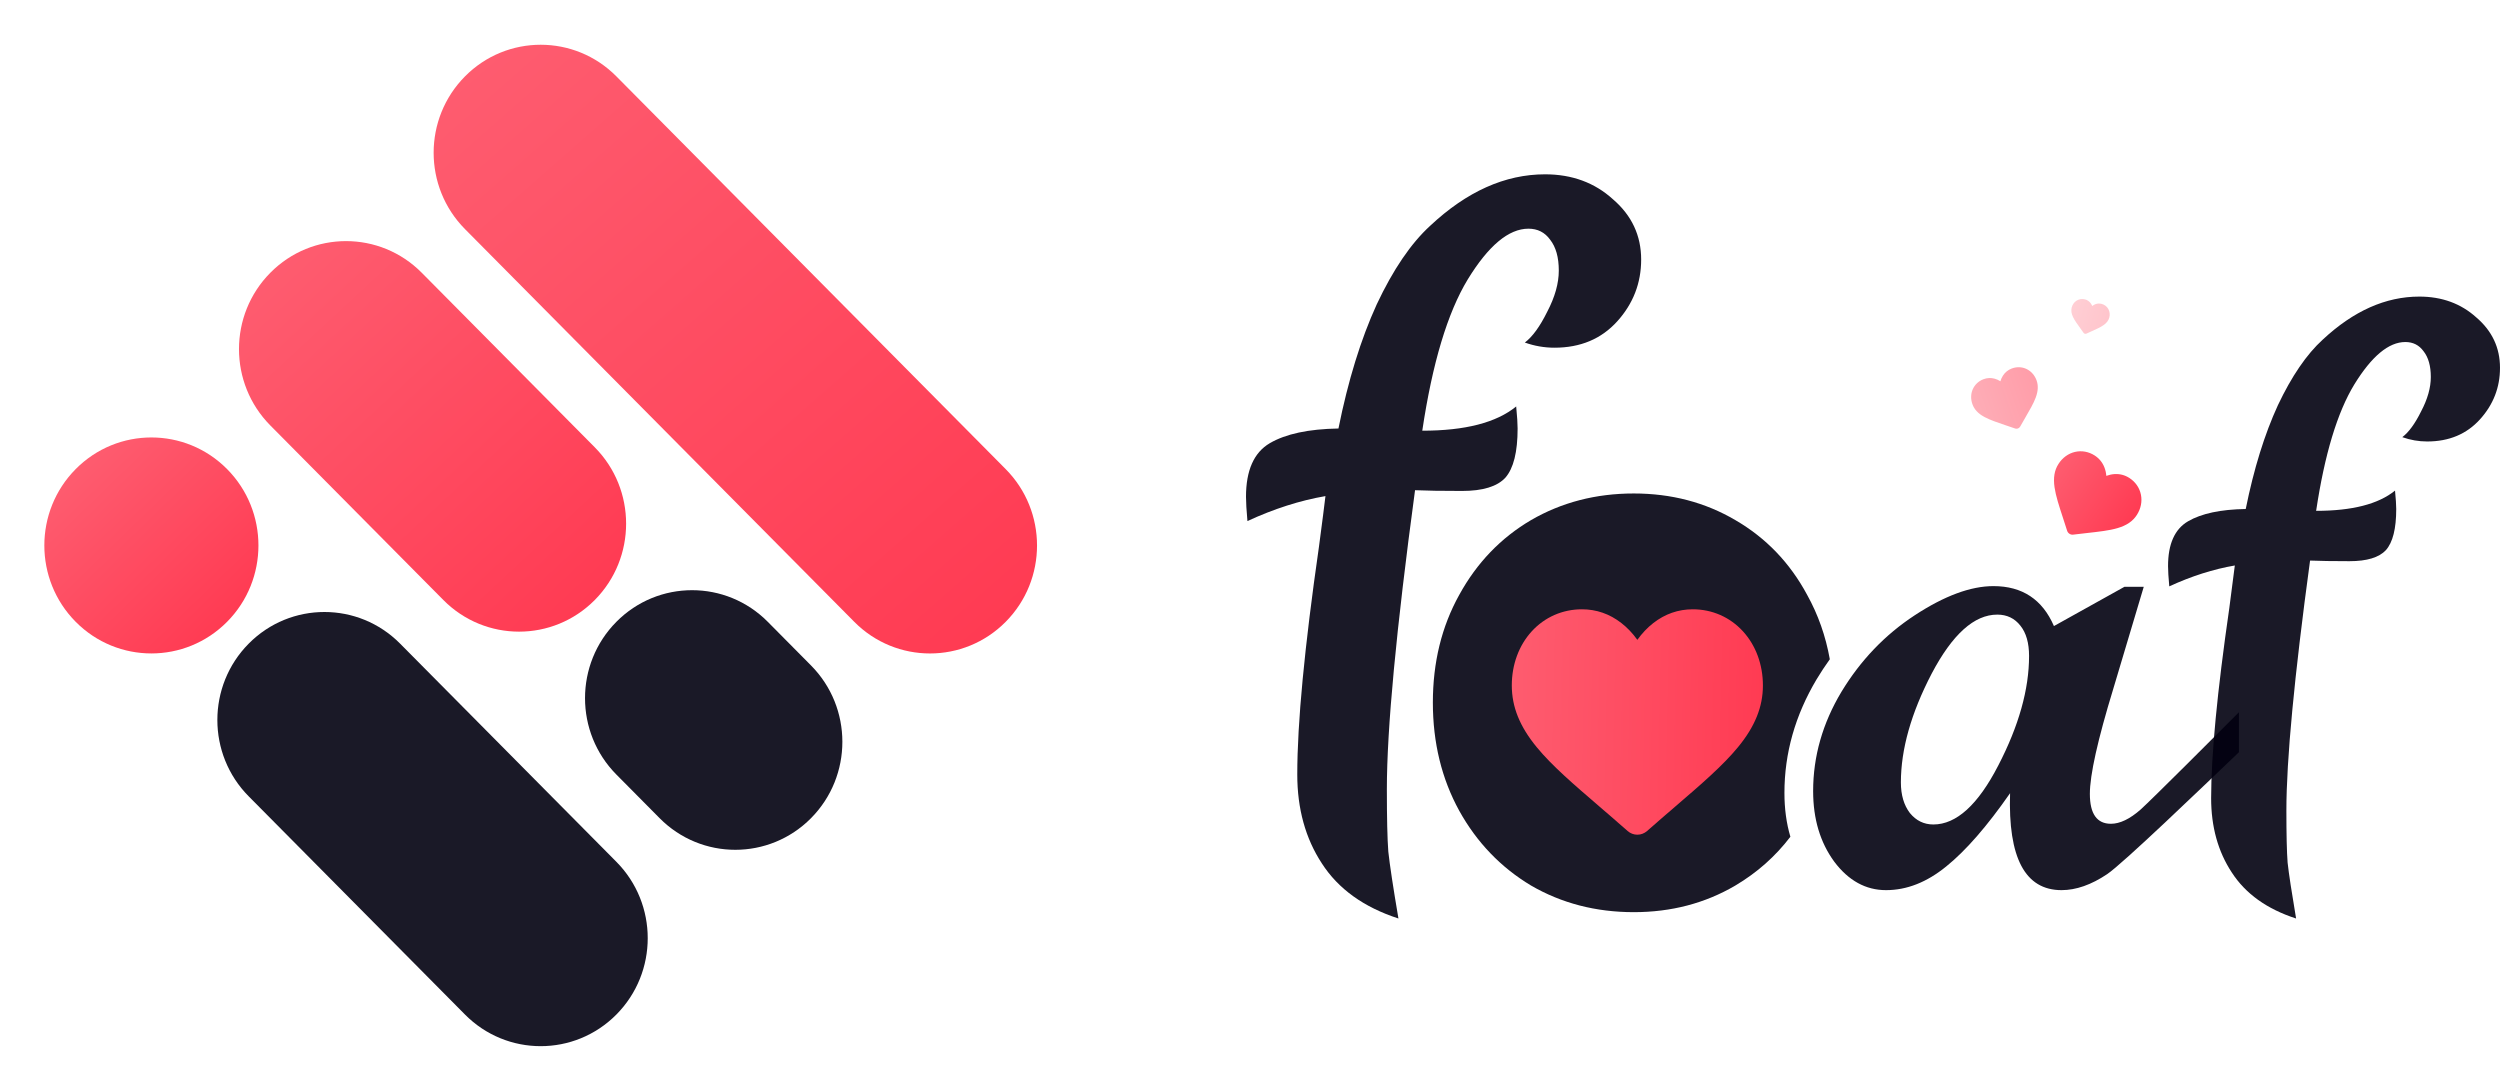
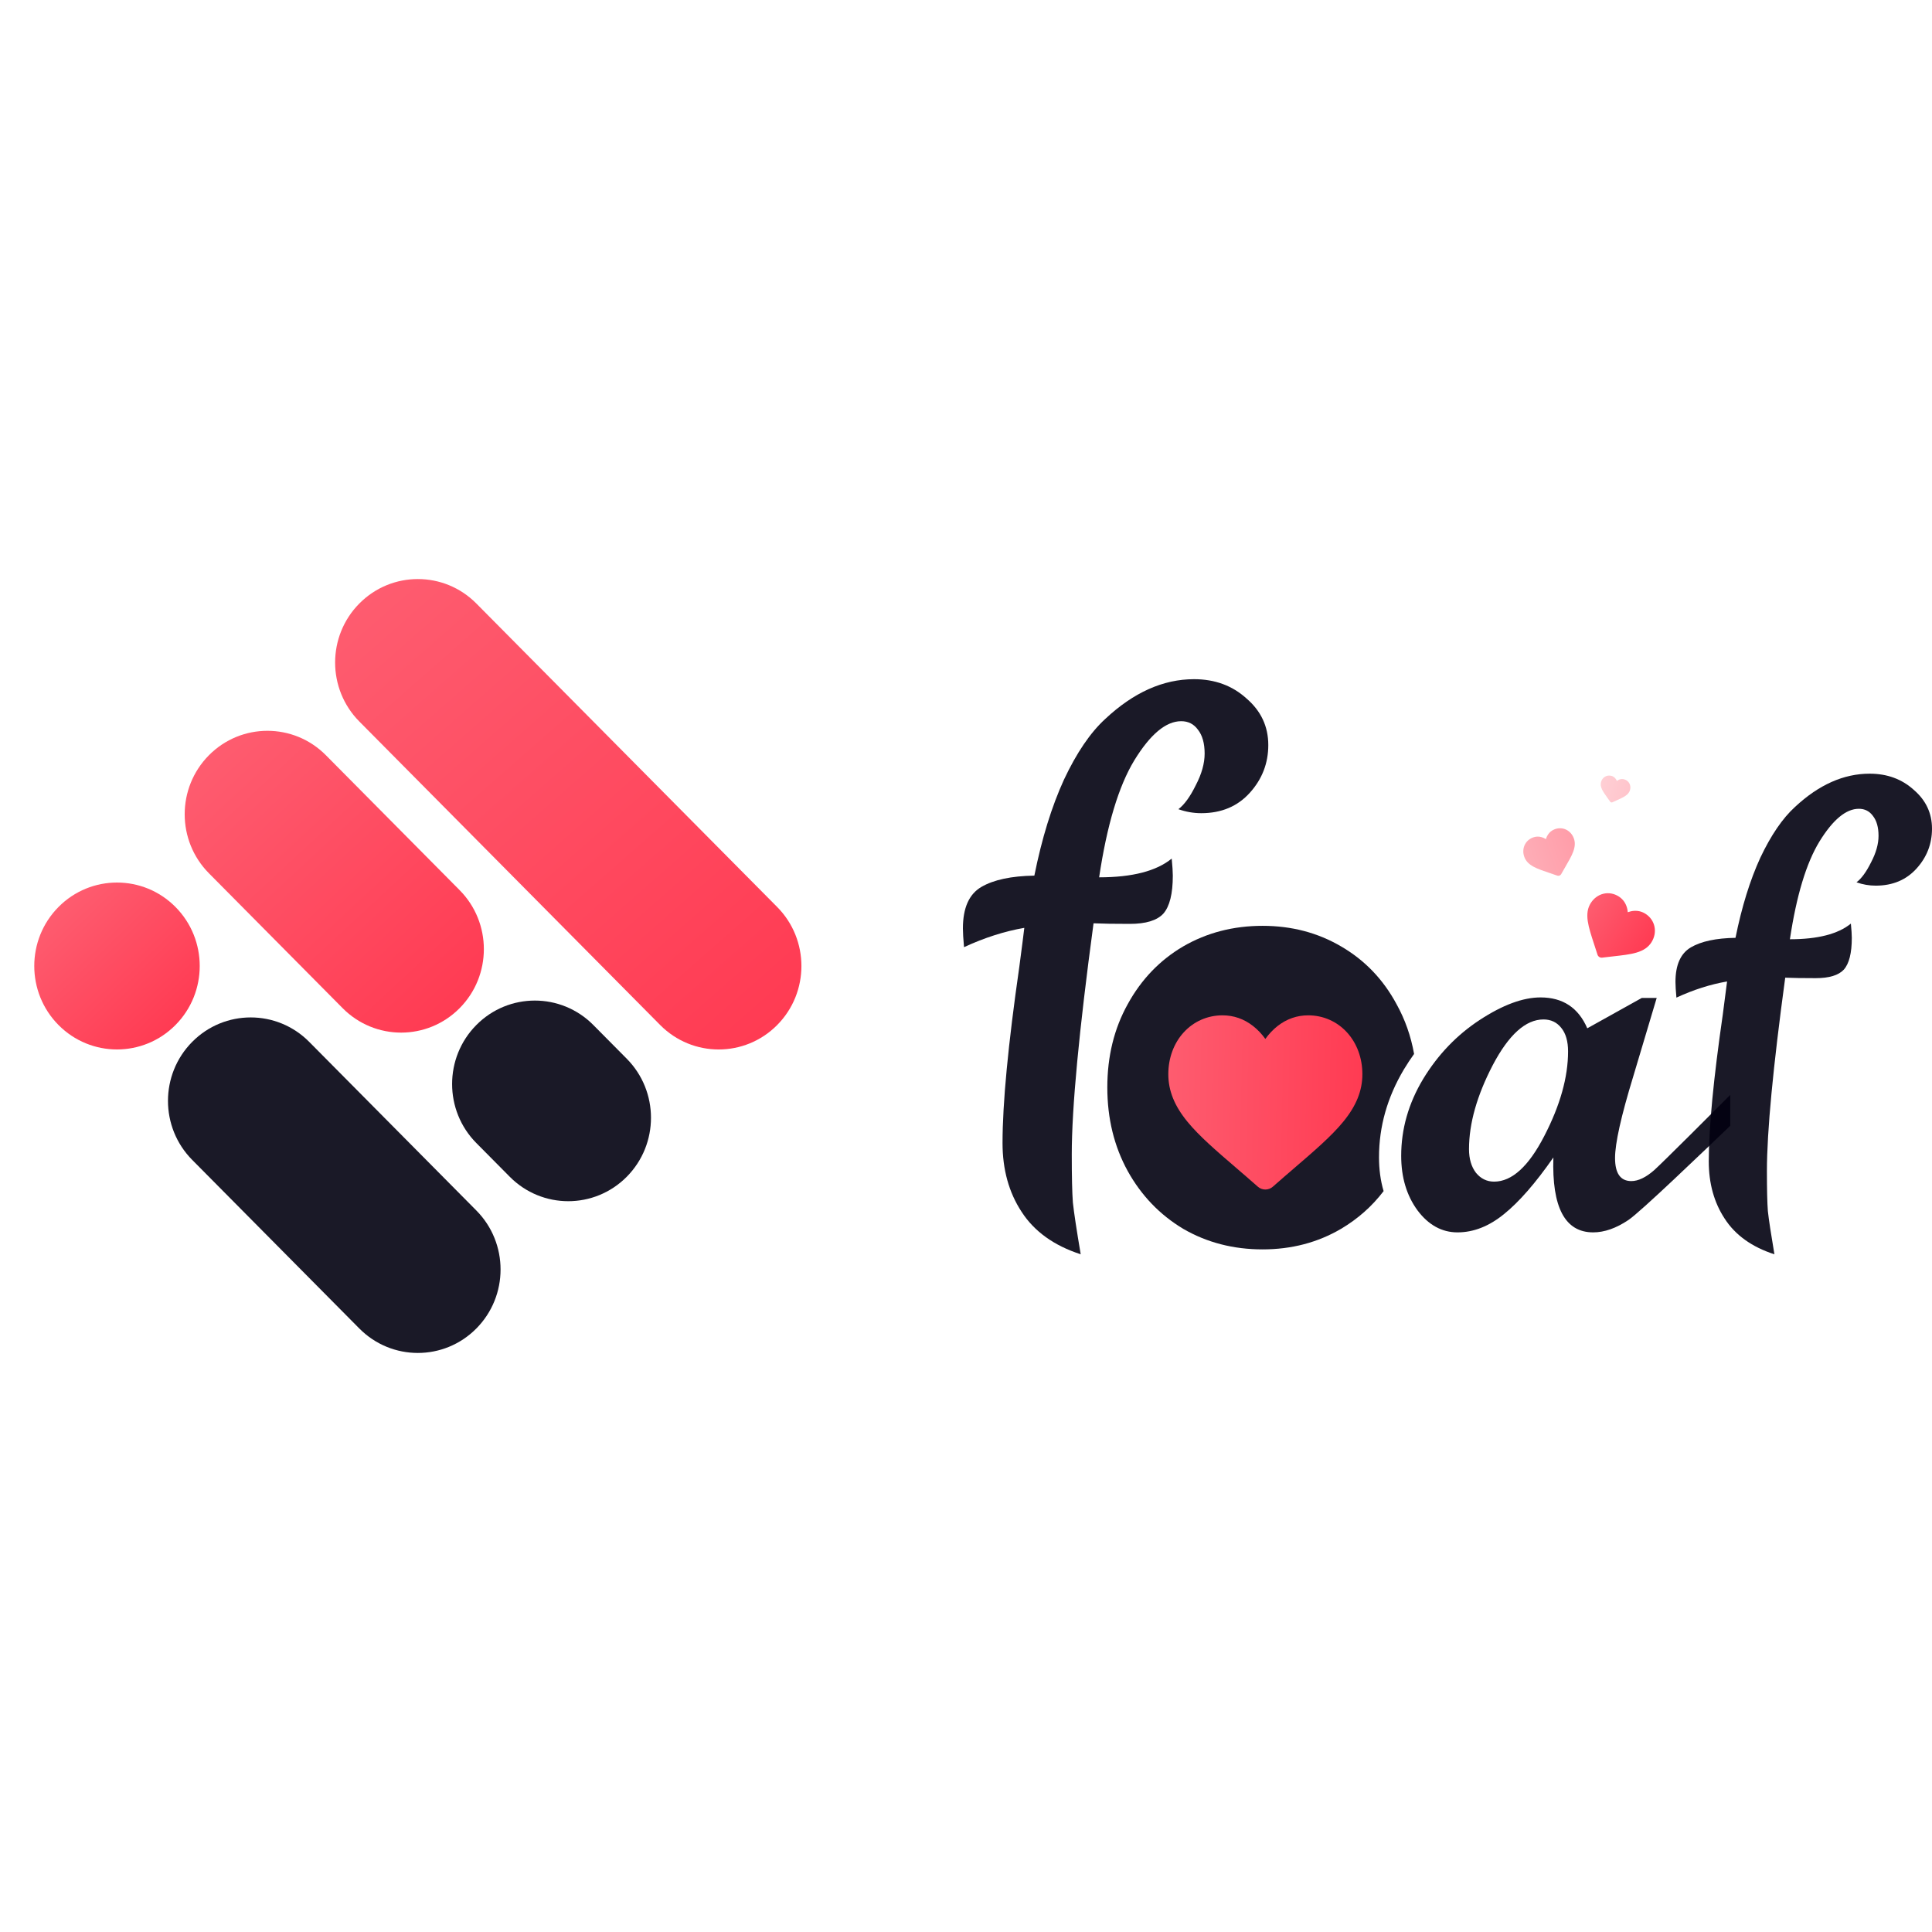
- <svg xmlns="http://www.w3.org/2000/svg" width="110" height="48" viewBox="0 0 110 48" fill="none">
+ <svg xmlns="http://www.w3.org/2000/svg" width="48" height="48" viewBox="0 0 110 48" fill="none">
  <path opacity="0.9" d="M105.381 21.586C105.416 21.946 105.434 22.216 105.434 22.396C105.434 23.261 105.283 23.864 104.98 24.206C104.678 24.53 104.144 24.692 103.378 24.692C102.631 24.692 102.052 24.683 101.643 24.665C100.948 29.78 100.601 33.444 100.601 35.66C100.601 36.722 100.619 37.487 100.655 37.956C100.708 38.442 100.833 39.261 101.028 40.414C99.747 40 98.803 39.324 98.198 38.388C97.593 37.469 97.29 36.38 97.29 35.119C97.29 33.228 97.557 30.437 98.091 26.745C98.216 25.809 98.296 25.187 98.332 24.881C97.388 25.043 96.427 25.349 95.448 25.8C95.412 25.404 95.394 25.106 95.394 24.908C95.394 23.936 95.688 23.279 96.276 22.936C96.863 22.594 97.709 22.414 98.812 22.396C99.168 20.631 99.64 19.11 100.227 17.831C100.833 16.552 101.491 15.589 102.203 14.941C103.556 13.68 104.971 13.05 106.449 13.05C107.446 13.05 108.282 13.356 108.959 13.968C109.653 14.562 110 15.301 110 16.183C110 17.047 109.706 17.804 109.119 18.452C108.532 19.101 107.757 19.425 106.796 19.425C106.422 19.425 106.057 19.362 105.701 19.235C105.986 19.019 106.262 18.641 106.529 18.101C106.814 17.561 106.956 17.056 106.956 16.588C106.956 16.102 106.849 15.724 106.636 15.454C106.44 15.184 106.173 15.049 105.835 15.049C105.105 15.049 104.357 15.67 103.592 16.912C102.844 18.137 102.283 19.992 101.91 22.477C103.494 22.477 104.651 22.18 105.381 21.586Z" fill="#010010" />
  <path opacity="0.9" d="M98.513 33.097C96.892 34.646 93.413 37.994 92.714 38.463C92.015 38.932 91.346 39.166 90.707 39.166C89.106 39.166 88.351 37.744 88.443 34.901C87.429 36.358 86.492 37.433 85.63 38.127C84.779 38.819 83.898 39.166 82.986 39.166C82.094 39.166 81.334 38.748 80.706 37.912C80.087 37.066 79.778 36.032 79.778 34.809C79.778 33.28 80.194 31.823 81.025 30.437C81.866 29.051 82.94 27.93 84.247 27.073C85.554 26.217 86.71 25.789 87.713 25.789C88.98 25.789 89.866 26.375 90.373 27.547L93.474 25.82H94.325L92.987 30.299C92.298 32.552 91.954 34.096 91.954 34.931C91.954 35.808 92.263 36.246 92.881 36.246C93.276 36.246 93.712 36.037 94.188 35.619C94.665 35.191 97.652 32.205 98.513 31.339V33.097ZM85.068 36.277C86.081 36.277 87.034 35.41 87.926 33.678C88.828 31.935 89.279 30.33 89.279 28.862C89.279 28.291 89.152 27.848 88.899 27.532C88.645 27.206 88.306 27.043 87.88 27.043C86.867 27.043 85.904 27.909 84.992 29.642C84.09 31.374 83.639 32.969 83.639 34.427C83.639 34.977 83.771 35.426 84.034 35.772C84.308 36.108 84.653 36.277 85.068 36.277Z" fill="#010010" />
  <path d="M94.201 21.768C94.141 21.466 93.961 21.204 93.694 21.032C93.495 20.903 93.274 20.845 93.037 20.86C92.918 20.868 92.797 20.894 92.678 20.938C92.668 20.81 92.641 20.688 92.598 20.576C92.513 20.352 92.369 20.174 92.17 20.044C91.903 19.872 91.593 19.815 91.296 19.885C91.002 19.955 90.745 20.143 90.572 20.415C90.393 20.695 90.339 21.023 90.4 21.444C90.455 21.822 90.599 22.262 90.766 22.772C90.823 22.946 90.888 23.143 90.953 23.351C90.97 23.406 91.006 23.454 91.056 23.486C91.105 23.518 91.163 23.532 91.22 23.524C91.434 23.498 91.639 23.475 91.82 23.454C92.349 23.395 92.805 23.345 93.168 23.238C93.574 23.119 93.847 22.933 94.025 22.652C94.198 22.38 94.261 22.066 94.201 21.768Z" fill="url(#paint0_linear)" />
  <path opacity="0.5" d="M89.168 16.236C88.965 16.139 88.734 16.132 88.517 16.214C88.354 16.276 88.224 16.381 88.129 16.528C88.081 16.602 88.043 16.685 88.017 16.775C87.938 16.725 87.856 16.688 87.771 16.664C87.604 16.616 87.437 16.623 87.274 16.685C87.057 16.767 86.888 16.927 86.798 17.134C86.71 17.338 86.707 17.573 86.79 17.795C86.875 18.023 87.041 18.199 87.314 18.347C87.558 18.48 87.878 18.587 88.248 18.712C88.374 18.755 88.517 18.803 88.667 18.855C88.706 18.869 88.75 18.868 88.79 18.853C88.83 18.838 88.864 18.809 88.885 18.773C88.963 18.634 89.039 18.502 89.107 18.386C89.304 18.047 89.475 17.754 89.572 17.492C89.68 17.199 89.691 16.956 89.606 16.728C89.523 16.506 89.367 16.331 89.168 16.236Z" fill="url(#paint1_linear)" />
  <path opacity="0.3" d="M92.768 13.599C92.706 13.487 92.602 13.406 92.474 13.372C92.378 13.346 92.283 13.351 92.191 13.387C92.145 13.406 92.1 13.431 92.058 13.464C92.038 13.415 92.012 13.37 91.981 13.331C91.919 13.253 91.84 13.2 91.744 13.174C91.617 13.14 91.486 13.157 91.377 13.223C91.269 13.288 91.19 13.396 91.156 13.526C91.12 13.661 91.139 13.797 91.217 13.957C91.286 14.1 91.399 14.257 91.529 14.438C91.574 14.5 91.624 14.57 91.676 14.644C91.69 14.664 91.711 14.678 91.734 14.684C91.758 14.691 91.782 14.689 91.804 14.679C91.886 14.641 91.965 14.605 92.034 14.574C92.237 14.483 92.412 14.404 92.542 14.315C92.689 14.216 92.773 14.107 92.809 13.973C92.844 13.843 92.829 13.71 92.768 13.599Z" fill="url(#paint2_linear)" />
  <path opacity="0.9" fill-rule="evenodd" clip-rule="evenodd" d="M71.886 21.713C73.536 21.713 75.026 22.104 76.356 22.885C77.703 23.667 78.755 24.762 79.513 26.172C79.998 27.044 80.331 27.989 80.512 29.007C80.308 29.291 80.114 29.585 79.93 29.891C78.987 31.475 78.515 33.141 78.515 34.888C78.515 35.584 78.602 36.227 78.777 36.817C78.118 37.682 77.311 38.397 76.356 38.963C75.026 39.744 73.536 40.135 71.886 40.135C70.219 40.135 68.712 39.744 67.365 38.963C66.035 38.165 64.982 37.069 64.208 35.676C63.433 34.266 63.046 32.678 63.046 30.912C63.046 29.145 63.433 27.565 64.208 26.172C64.982 24.762 66.035 23.667 67.365 22.885C68.712 22.104 70.219 21.713 71.886 21.713Z" fill="#010010" />
  <path d="M76.692 27.78C76.12 27.154 75.335 26.809 74.482 26.809C73.844 26.809 73.26 27.013 72.745 27.414C72.486 27.616 72.251 27.864 72.043 28.153C71.836 27.864 71.601 27.616 71.341 27.414C70.827 27.013 70.243 26.809 69.605 26.809C68.752 26.809 67.967 27.154 67.395 27.78C66.83 28.398 66.519 29.244 66.519 30.159C66.519 31.102 66.867 31.965 67.615 32.875C68.283 33.689 69.245 34.516 70.358 35.473C70.738 35.8 71.169 36.17 71.616 36.565C71.734 36.669 71.886 36.727 72.043 36.727C72.201 36.727 72.352 36.669 72.471 36.565C72.918 36.17 73.349 35.8 73.729 35.473C74.842 34.516 75.804 33.689 76.472 32.875C77.22 31.965 77.568 31.102 77.568 30.159C77.568 29.244 77.257 28.398 76.692 27.78Z" fill="url(#paint3_linear)" />
  <path opacity="0.9" d="M66.712 17.884C66.754 18.315 66.775 18.639 66.775 18.854C66.775 19.888 66.595 20.61 66.235 21.02C65.875 21.408 65.239 21.602 64.328 21.602C63.438 21.602 62.749 21.591 62.262 21.569C61.435 27.689 61.022 32.074 61.022 34.725C61.022 35.996 61.043 36.912 61.086 37.472C61.149 38.054 61.297 39.035 61.531 40.414C60.005 39.918 58.882 39.11 58.161 37.989C57.441 36.89 57.08 35.587 57.08 34.078C57.08 31.816 57.398 28.476 58.034 24.058C58.182 22.938 58.278 22.194 58.32 21.828C57.197 22.022 56.053 22.388 54.887 22.927C54.845 22.453 54.824 22.097 54.824 21.86C54.824 20.697 55.173 19.91 55.872 19.5C56.572 19.091 57.578 18.876 58.892 18.854C59.316 16.742 59.878 14.921 60.577 13.391C61.297 11.861 62.081 10.709 62.929 9.933C64.54 8.424 66.224 7.67 67.983 7.67C69.17 7.67 70.166 8.037 70.971 8.769C71.798 9.48 72.211 10.364 72.211 11.42C72.211 12.454 71.861 13.359 71.162 14.135C70.463 14.911 69.541 15.299 68.397 15.299C67.951 15.299 67.517 15.223 67.093 15.072C67.432 14.814 67.761 14.361 68.079 13.715C68.418 13.068 68.587 12.465 68.587 11.905C68.587 11.323 68.46 10.87 68.206 10.547C67.973 10.224 67.655 10.062 67.252 10.062C66.383 10.062 65.493 10.806 64.582 12.292C63.692 13.758 63.025 15.977 62.58 18.951C64.466 18.951 65.843 18.595 66.712 17.884Z" fill="#010010" />
  <rect opacity="0.9" width="22.979" height="9.462" rx="4.731" transform="matrix(0.703991 0.710209 -0.703991 0.710209 14.2741 24.9597)" fill="#010010" />
  <rect width="9.462" height="9.462" rx="4.731" transform="matrix(0.703991 0.710209 -0.703991 0.710209 6.66112 17.2798)" fill="url(#paint4_linear)" />
  <rect opacity="0.9" width="12.165" height="9.462" rx="4.731" transform="matrix(0.703991 0.710209 -0.703991 0.710209 30.4512 24)" fill="#010010" />
  <rect width="20.276" height="9.462" rx="4.731" transform="matrix(0.703991 0.710209 -0.703991 0.710209 15.2258 8.64062)" fill="url(#paint5_linear)" />
  <rect width="33.793" height="9.462" rx="4.731" transform="matrix(0.703991 0.710209 -0.703991 0.710209 23.7904 0.000732422)" fill="url(#paint6_linear)" />
  <defs>
    <linearGradient id="paint0_linear" x1="91.35" y1="18.797" x2="95.187" y2="21.364" gradientUnits="userSpaceOnUse">
      <stop stop-color="#FE5E71" />
      <stop offset="1" stop-color="#FF3951" />
    </linearGradient>
    <linearGradient id="paint1_linear" x1="86.188" y1="16.625" x2="89.38" y2="15.518" gradientUnits="userSpaceOnUse">
      <stop stop-color="#FE5E71" />
      <stop offset="1" stop-color="#FF3951" />
    </linearGradient>
    <linearGradient id="paint2_linear" x1="91.261" y1="12.784" x2="93.107" y2="13.319" gradientUnits="userSpaceOnUse">
      <stop stop-color="#FE5E71" />
      <stop offset="1" stop-color="#FF3951" />
    </linearGradient>
    <linearGradient id="paint3_linear" x1="65.948" y1="25.105" x2="78.343" y2="25.371" gradientUnits="userSpaceOnUse">
      <stop stop-color="#FE5E71" />
      <stop offset="1" stop-color="#FF3951" />
    </linearGradient>
    <linearGradient id="paint4_linear" x1="-0.489" y1="-1.626" x2="10.126" y2="-1.421" gradientUnits="userSpaceOnUse">
      <stop stop-color="#FE5E71" />
      <stop offset="1" stop-color="#FF3951" />
    </linearGradient>
    <linearGradient id="paint5_linear" x1="-1.048" y1="-1.626" x2="21.668" y2="-0.687" gradientUnits="userSpaceOnUse">
      <stop stop-color="#FE5E71" />
      <stop offset="1" stop-color="#FF3951" />
    </linearGradient>
    <linearGradient id="paint6_linear" x1="-1.746" y1="-1.626" x2="35.999" y2="0.976" gradientUnits="userSpaceOnUse">
      <stop stop-color="#FE5E71" />
      <stop offset="1" stop-color="#FF3951" />
    </linearGradient>
  </defs>
</svg>
